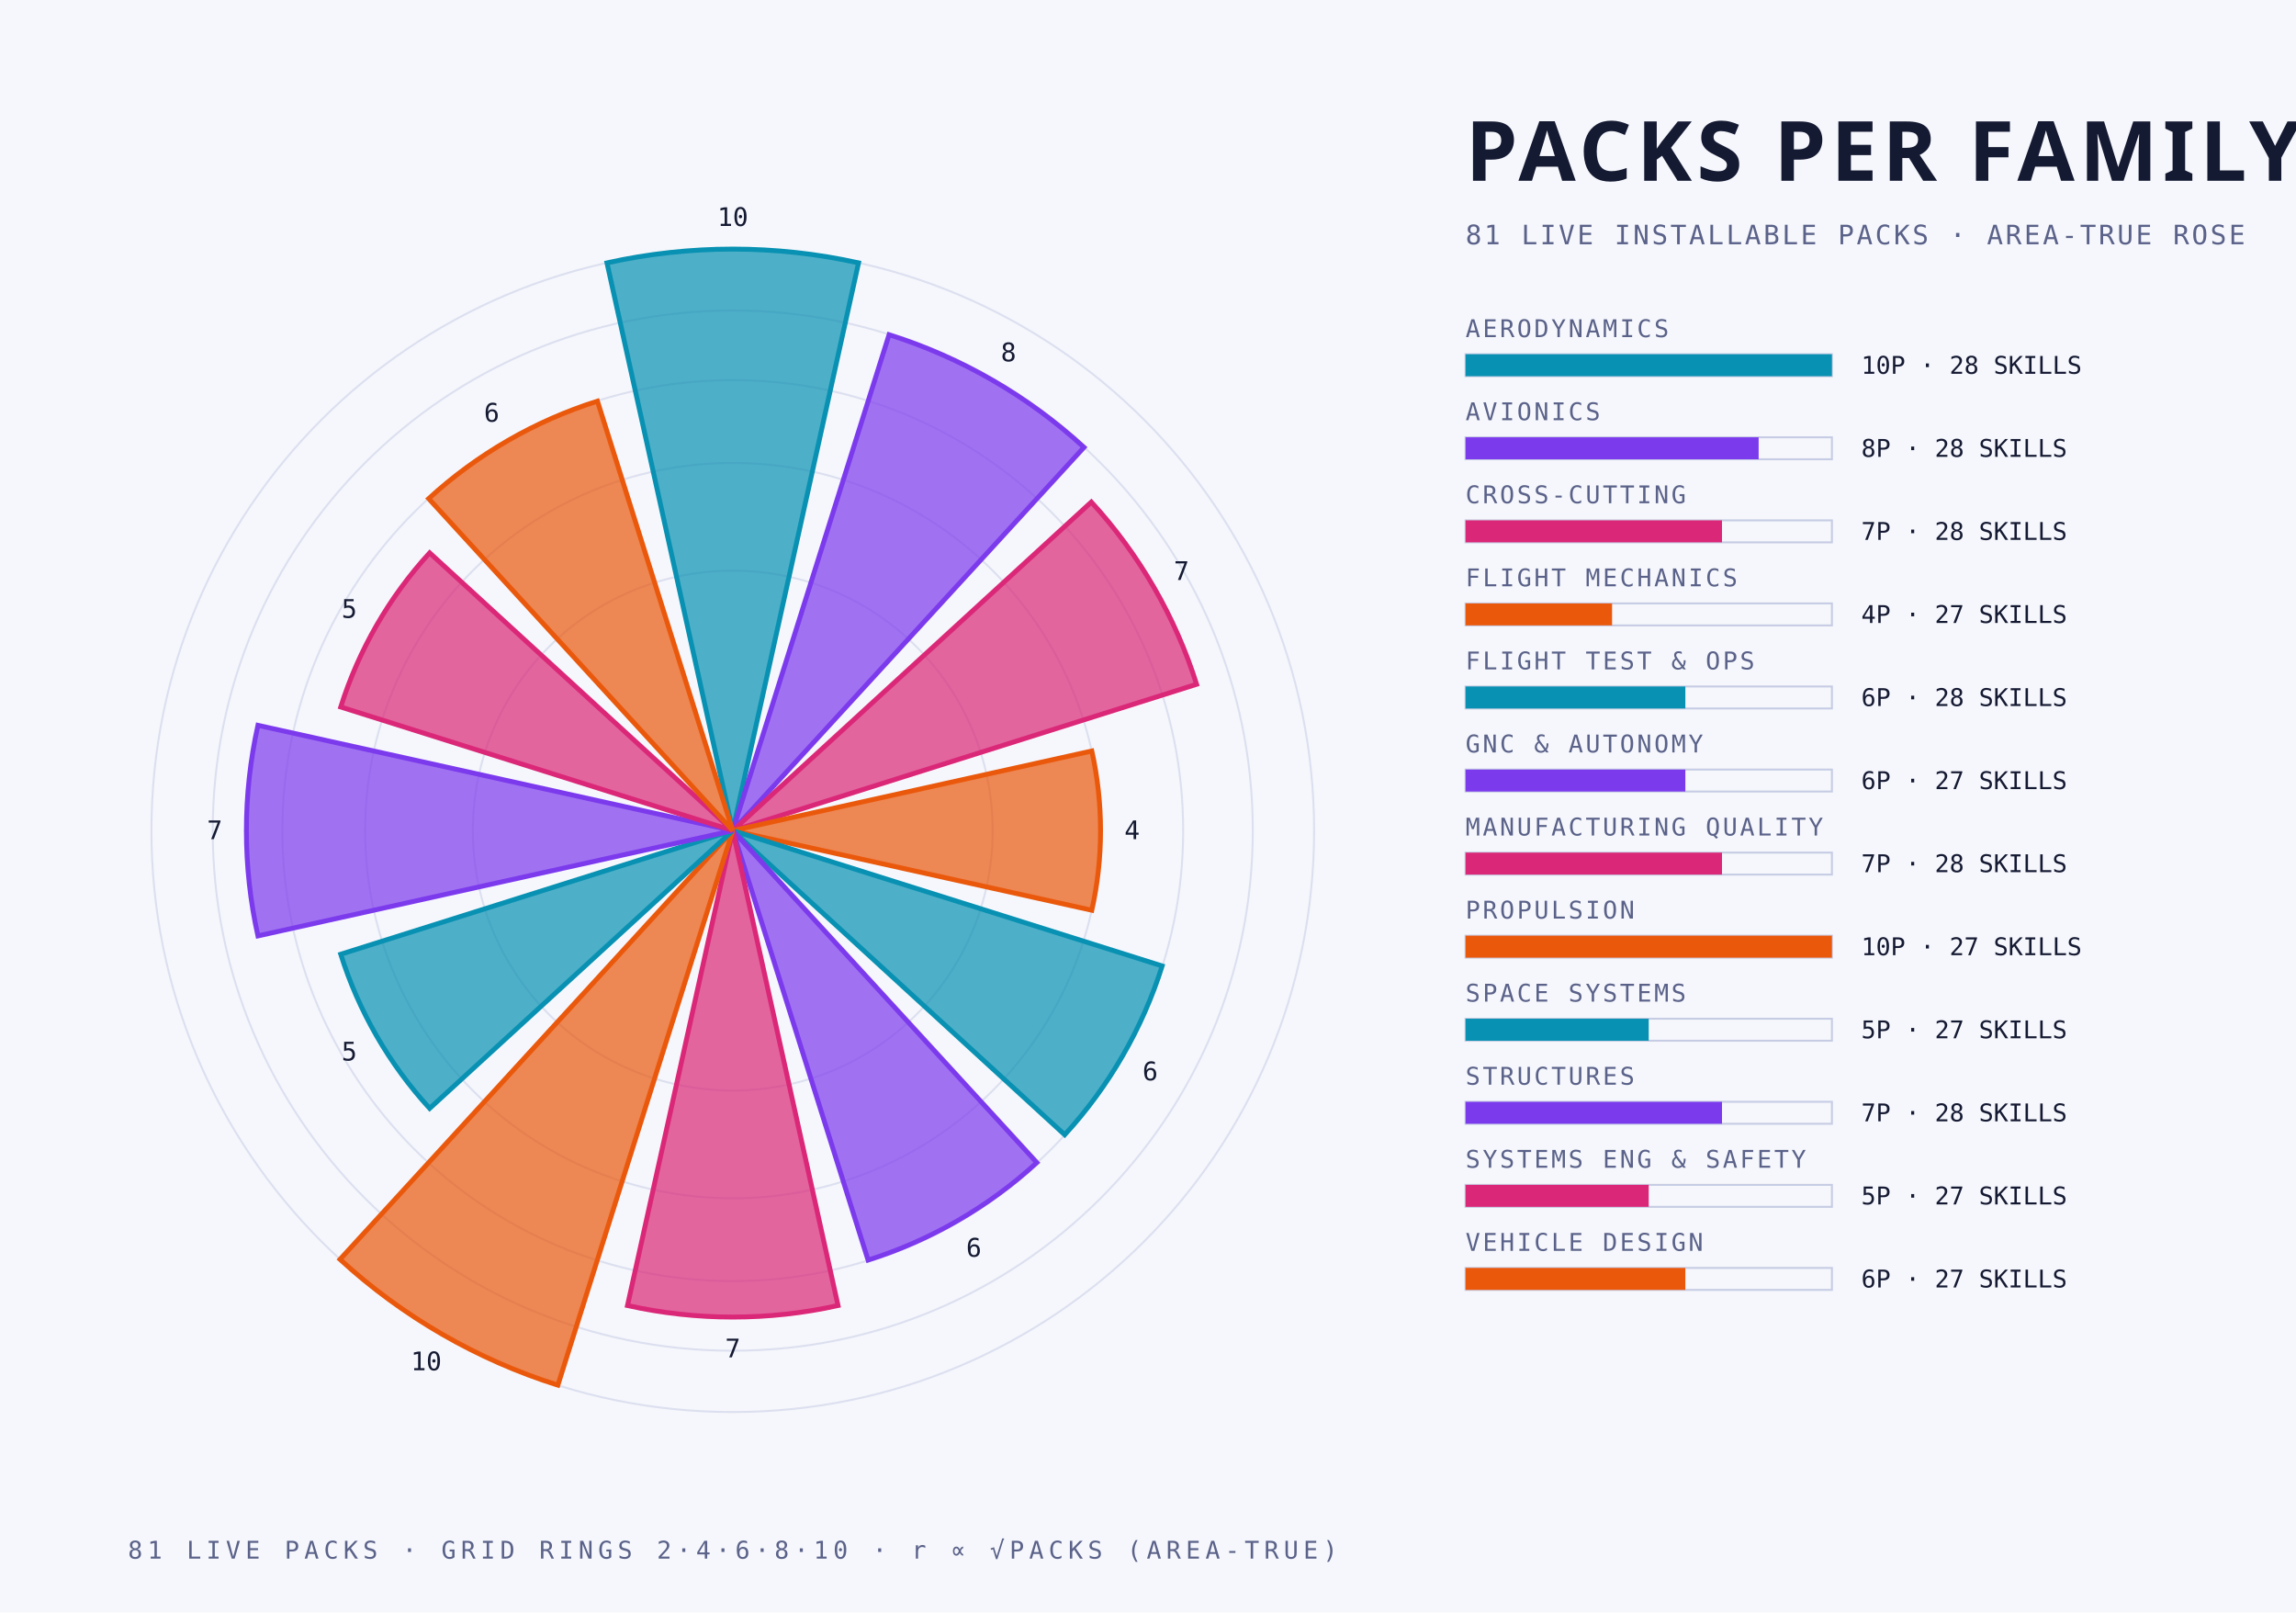
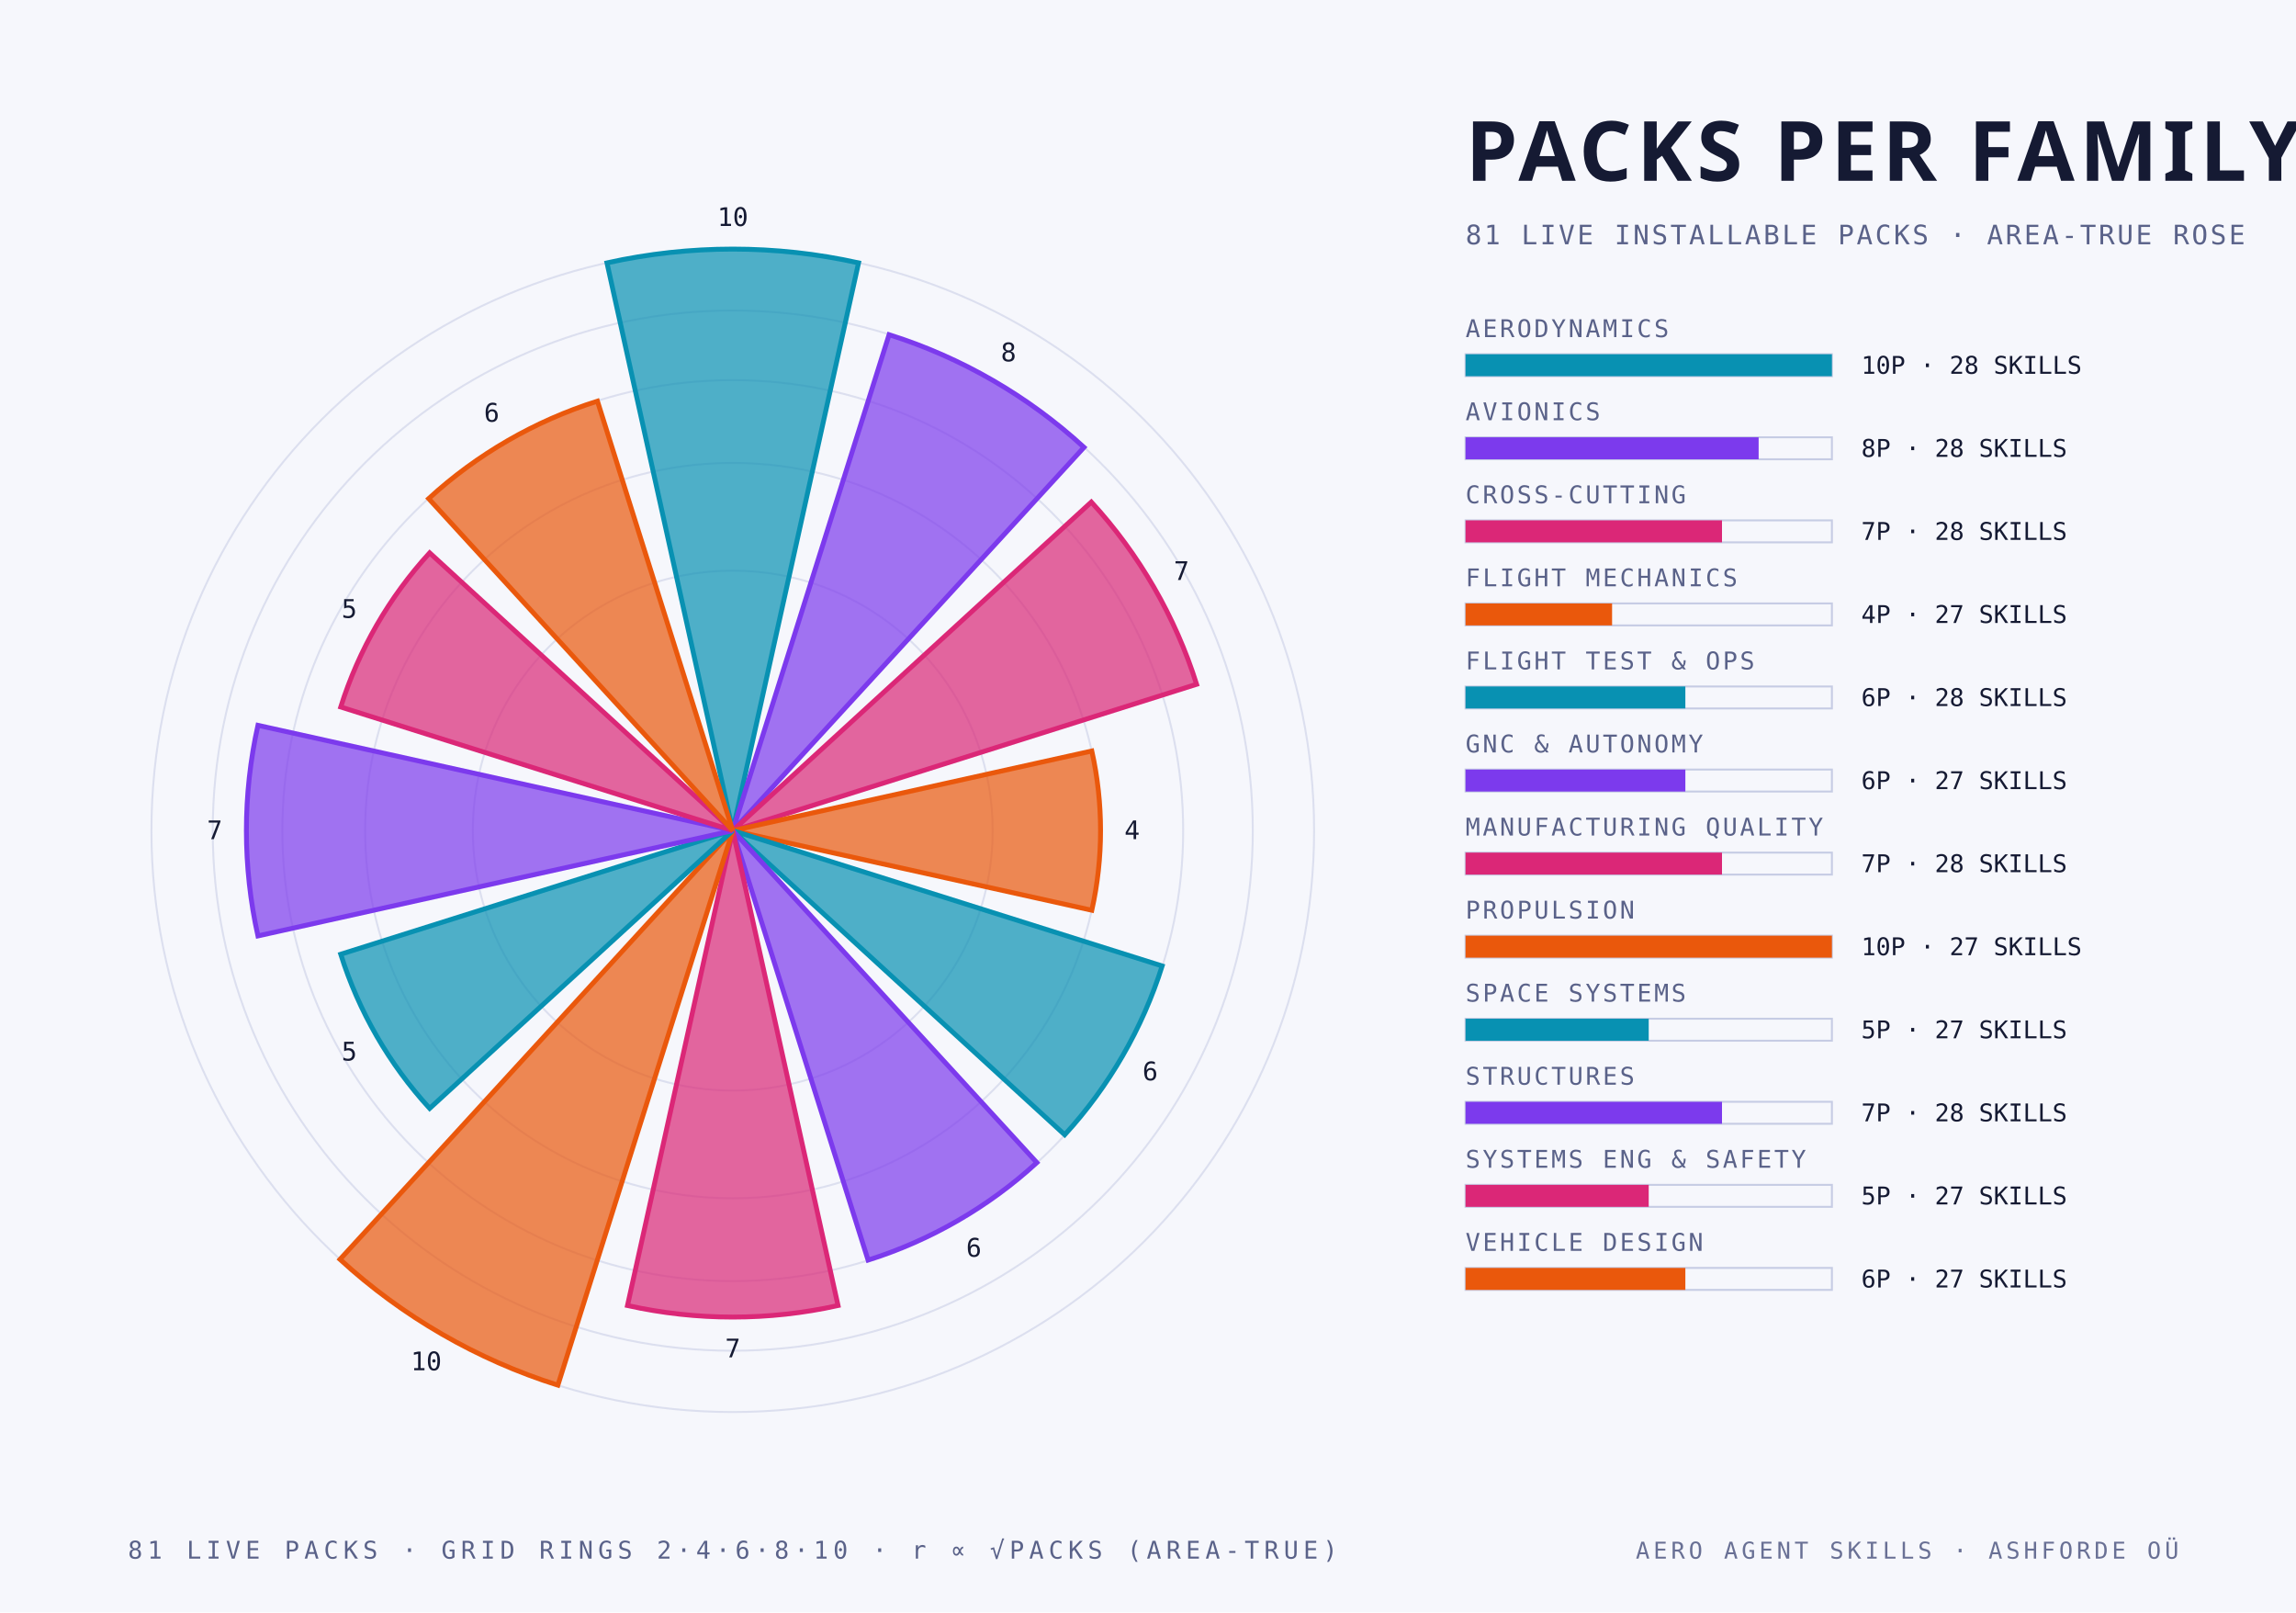
<svg xmlns="http://www.w3.org/2000/svg" width="940" height="660" viewBox="0 0 940 660">
  <style>
    .mono { font-family: "JetBrains Mono", "IBM Plex Mono", "Menlo", monospace; }
    .cond { font-family: "Barlow Condensed", "DIN Condensed", "Arial Narrow", sans-serif; font-weight: 700; text-transform: uppercase; }
    .serif { font-family: "Instrument Serif", Georgia, serif; font-style: italic; }
  </style>
  <rect width="940" height="660" fill="#f6f7fc" />
  <circle cx="300" cy="340" r="106.4" fill="none" stroke="#c6cce4" stroke-width="0.8" stroke-opacity="0.55" />
  <circle cx="300" cy="340" r="150.5" fill="none" stroke="#c6cce4" stroke-width="0.8" stroke-opacity="0.55" />
  <circle cx="300" cy="340" r="184.4" fill="none" stroke="#c6cce4" stroke-width="0.8" stroke-opacity="0.55" />
  <circle cx="300" cy="340" r="212.9" fill="none" stroke="#c6cce4" stroke-width="0.8" stroke-opacity="0.55" />
  <circle cx="300" cy="340" r="238.0" fill="none" stroke="#c6cce4" stroke-width="0.8" stroke-opacity="0.55" />
  <path d="M 300 340 L 248.5 107.6 A 238.0 238.0 0 0 1 351.5 107.6 Z" fill="#0891b2" fill-opacity="0.70" stroke="#0891b2" stroke-width="2" />
  <text class="mono" x="300.0" y="92.5" text-anchor="middle" font-size="10.5" fill="#151a33">10</text>
  <path d="M 300 340 L 364.0 137.0 A 212.9 212.9 0 0 1 443.8 183.1 Z" fill="#7c3aed" fill-opacity="0.70" stroke="#7c3aed" stroke-width="2" />
  <text class="mono" x="412.9" y="147.9" text-anchor="middle" font-size="10.5" fill="#151a33">8</text>
  <path d="M 300 340 L 446.8 205.5 A 199.1 199.1 0 0 1 489.9 280.1 Z" fill="#db2777" fill-opacity="0.70" stroke="#db2777" stroke-width="2" />
  <text class="mono" x="483.7" y="237.4" text-anchor="middle" font-size="10.5" fill="#151a33">7</text>
  <path d="M 300 340 L 447.0 307.4 A 150.5 150.5 0 0 1 447.0 372.6 Z" fill="#ea580c" fill-opacity="0.70" stroke="#ea580c" stroke-width="2" />
  <text class="mono" x="463.5" y="343.5" text-anchor="middle" font-size="10.5" fill="#151a33">4</text>
  <path d="M 300 340 L 475.8 395.4 A 184.4 184.4 0 0 1 435.9 464.5 Z" fill="#0891b2" fill-opacity="0.70" stroke="#0891b2" stroke-width="2" />
  <text class="mono" x="470.9" y="442.2" text-anchor="middle" font-size="10.5" fill="#151a33">6</text>
  <path d="M 300 340 L 424.5 475.9 A 184.4 184.4 0 0 1 355.4 515.8 Z" fill="#7c3aed" fill-opacity="0.70" stroke="#7c3aed" stroke-width="2" />
  <text class="mono" x="398.7" y="514.4" text-anchor="middle" font-size="10.5" fill="#151a33">6</text>
  <path d="M 300 340 L 343.1 534.4 A 199.1 199.1 0 0 1 256.9 534.4 Z" fill="#db2777" fill-opacity="0.70" stroke="#db2777" stroke-width="2" />
  <text class="mono" x="300.0" y="555.6" text-anchor="middle" font-size="10.5" fill="#151a33">7</text>
  <path d="M 300 340 L 228.4 567.0 A 238.0 238.0 0 0 1 139.2 515.5 Z" fill="#ea580c" fill-opacity="0.70" stroke="#ea580c" stroke-width="2" />
  <text class="mono" x="174.5" y="560.9" text-anchor="middle" font-size="10.5" fill="#151a33">10</text>
  <path d="M 300 340 L 175.9 453.7 A 168.3 168.3 0 0 1 139.5 390.6 Z" fill="#0891b2" fill-opacity="0.70" stroke="#0891b2" stroke-width="2" />
  <text class="mono" x="143.0" y="434.1" text-anchor="middle" font-size="10.5" fill="#151a33">5</text>
  <path d="M 300 340 L 105.6 383.1 A 199.1 199.1 0 0 1 105.6 296.9 Z" fill="#7c3aed" fill-opacity="0.70" stroke="#7c3aed" stroke-width="2" />
  <text class="mono" x="87.9" y="343.5" text-anchor="middle" font-size="10.5" fill="#151a33">7</text>
  <path d="M 300 340 L 139.5 289.4 A 168.3 168.3 0 0 1 175.9 226.3 Z" fill="#db2777" fill-opacity="0.70" stroke="#db2777" stroke-width="2" />
  <text class="mono" x="143.0" y="252.9" text-anchor="middle" font-size="10.5" fill="#151a33">5</text>
  <path d="M 300 340 L 175.5 204.1 A 184.4 184.4 0 0 1 244.6 164.2 Z" fill="#ea580c" fill-opacity="0.70" stroke="#ea580c" stroke-width="2" />
  <text class="mono" x="201.3" y="172.6" text-anchor="middle" font-size="10.5" fill="#151a33">6</text>
  <text class="cond" x="600.0" y="74.0" text-anchor="start" font-size="34" fill="#151a33" letter-spacing="2">PACKS PER FAMILY</text>
  <text class="mono" x="600.0" y="100.0" text-anchor="start" font-size="11" fill="#5a6289" letter-spacing="1">81 LIVE INSTALLABLE PACKS · AREA-TRUE ROSE</text>
  <text class="mono" x="600.0" y="138.0" text-anchor="start" font-size="10" fill="#5a6289" letter-spacing="1">AERODYNAMICS</text>
  <rect x="600" y="145" width="150" height="9" fill="none" stroke="#c6cce4" stroke-width="0.8" />
  <rect x="600" y="145" width="150.0" height="9" fill="#0891b2" />
  <text class="mono" x="762.0" y="153.0" text-anchor="start" font-size="10" fill="#151a33">10P · 28 SKILLS</text>
  <text class="mono" x="600.0" y="172.0" text-anchor="start" font-size="10" fill="#5a6289" letter-spacing="1">AVIONICS</text>
  <rect x="600" y="179" width="150" height="9" fill="none" stroke="#c6cce4" stroke-width="0.8" />
  <rect x="600" y="179" width="120.0" height="9" fill="#7c3aed" />
  <text class="mono" x="762.0" y="187.0" text-anchor="start" font-size="10" fill="#151a33">8P · 28 SKILLS</text>
  <text class="mono" x="600.0" y="206.0" text-anchor="start" font-size="10" fill="#5a6289" letter-spacing="1">CROSS-CUTTING</text>
  <rect x="600" y="213" width="150" height="9" fill="none" stroke="#c6cce4" stroke-width="0.8" />
  <rect x="600" y="213" width="105.0" height="9" fill="#db2777" />
  <text class="mono" x="762.0" y="221.0" text-anchor="start" font-size="10" fill="#151a33">7P · 28 SKILLS</text>
  <text class="mono" x="600.0" y="240.0" text-anchor="start" font-size="10" fill="#5a6289" letter-spacing="1">FLIGHT MECHANICS</text>
  <rect x="600" y="247" width="150" height="9" fill="none" stroke="#c6cce4" stroke-width="0.8" />
  <rect x="600" y="247" width="60.0" height="9" fill="#ea580c" />
  <text class="mono" x="762.0" y="255.0" text-anchor="start" font-size="10" fill="#151a33">4P · 27 SKILLS</text>
  <text class="mono" x="600.0" y="274.0" text-anchor="start" font-size="10" fill="#5a6289" letter-spacing="1">FLIGHT TEST &amp; OPS</text>
  <rect x="600" y="281" width="150" height="9" fill="none" stroke="#c6cce4" stroke-width="0.8" />
  <rect x="600" y="281" width="90.0" height="9" fill="#0891b2" />
  <text class="mono" x="762.0" y="289.0" text-anchor="start" font-size="10" fill="#151a33">6P · 28 SKILLS</text>
  <text class="mono" x="600.0" y="308.0" text-anchor="start" font-size="10" fill="#5a6289" letter-spacing="1">GNC &amp; AUTONOMY</text>
  <rect x="600" y="315" width="150" height="9" fill="none" stroke="#c6cce4" stroke-width="0.8" />
  <rect x="600" y="315" width="90.0" height="9" fill="#7c3aed" />
  <text class="mono" x="762.0" y="323.0" text-anchor="start" font-size="10" fill="#151a33">6P · 27 SKILLS</text>
  <text class="mono" x="600.0" y="342.0" text-anchor="start" font-size="10" fill="#5a6289" letter-spacing="1">MANUFACTURING QUALITY</text>
  <rect x="600" y="349" width="150" height="9" fill="none" stroke="#c6cce4" stroke-width="0.8" />
  <rect x="600" y="349" width="105.0" height="9" fill="#db2777" />
  <text class="mono" x="762.0" y="357.0" text-anchor="start" font-size="10" fill="#151a33">7P · 28 SKILLS</text>
  <text class="mono" x="600.0" y="376.0" text-anchor="start" font-size="10" fill="#5a6289" letter-spacing="1">PROPULSION</text>
  <rect x="600" y="383" width="150" height="9" fill="none" stroke="#c6cce4" stroke-width="0.8" />
  <rect x="600" y="383" width="150.0" height="9" fill="#ea580c" />
  <text class="mono" x="762.0" y="391.0" text-anchor="start" font-size="10" fill="#151a33">10P · 27 SKILLS</text>
  <text class="mono" x="600.0" y="410.0" text-anchor="start" font-size="10" fill="#5a6289" letter-spacing="1">SPACE SYSTEMS</text>
  <rect x="600" y="417" width="150" height="9" fill="none" stroke="#c6cce4" stroke-width="0.8" />
  <rect x="600" y="417" width="75.0" height="9" fill="#0891b2" />
  <text class="mono" x="762.0" y="425.0" text-anchor="start" font-size="10" fill="#151a33">5P · 27 SKILLS</text>
  <text class="mono" x="600.0" y="444.0" text-anchor="start" font-size="10" fill="#5a6289" letter-spacing="1">STRUCTURES</text>
  <rect x="600" y="451" width="150" height="9" fill="none" stroke="#c6cce4" stroke-width="0.8" />
  <rect x="600" y="451" width="105.0" height="9" fill="#7c3aed" />
  <text class="mono" x="762.0" y="459.0" text-anchor="start" font-size="10" fill="#151a33">7P · 28 SKILLS</text>
  <text class="mono" x="600.0" y="478.0" text-anchor="start" font-size="10" fill="#5a6289" letter-spacing="1">SYSTEMS ENG &amp; SAFETY</text>
  <rect x="600" y="485" width="150" height="9" fill="none" stroke="#c6cce4" stroke-width="0.8" />
  <rect x="600" y="485" width="75.0" height="9" fill="#db2777" />
  <text class="mono" x="762.0" y="493.0" text-anchor="start" font-size="10" fill="#151a33">5P · 27 SKILLS</text>
  <text class="mono" x="600.0" y="512.0" text-anchor="start" font-size="10" fill="#5a6289" letter-spacing="1">VEHICLE DESIGN</text>
  <rect x="600" y="519" width="150" height="9" fill="none" stroke="#c6cce4" stroke-width="0.8" />
  <rect x="600" y="519" width="90.0" height="9" fill="#ea580c" />
  <text class="mono" x="762.0" y="527.0" text-anchor="start" font-size="10" fill="#151a33">6P · 27 SKILLS</text>
  <text class="mono" x="300.0" y="638.0" text-anchor="middle" font-size="10" fill="#5a6289" letter-spacing="2">81 LIVE PACKS · GRID RINGS 2·4·6·8·10 · r ∝ √PACKS (AREA-TRUE)</text>
+   <text class="mono" x="892.0" y="638.0" text-anchor="end" font-size="9.5" fill="#5a6289" letter-spacing="1.5" opacity="0.9">AERO AGENT SKILLS · ASHFORDE OÜ</text>
</svg>
